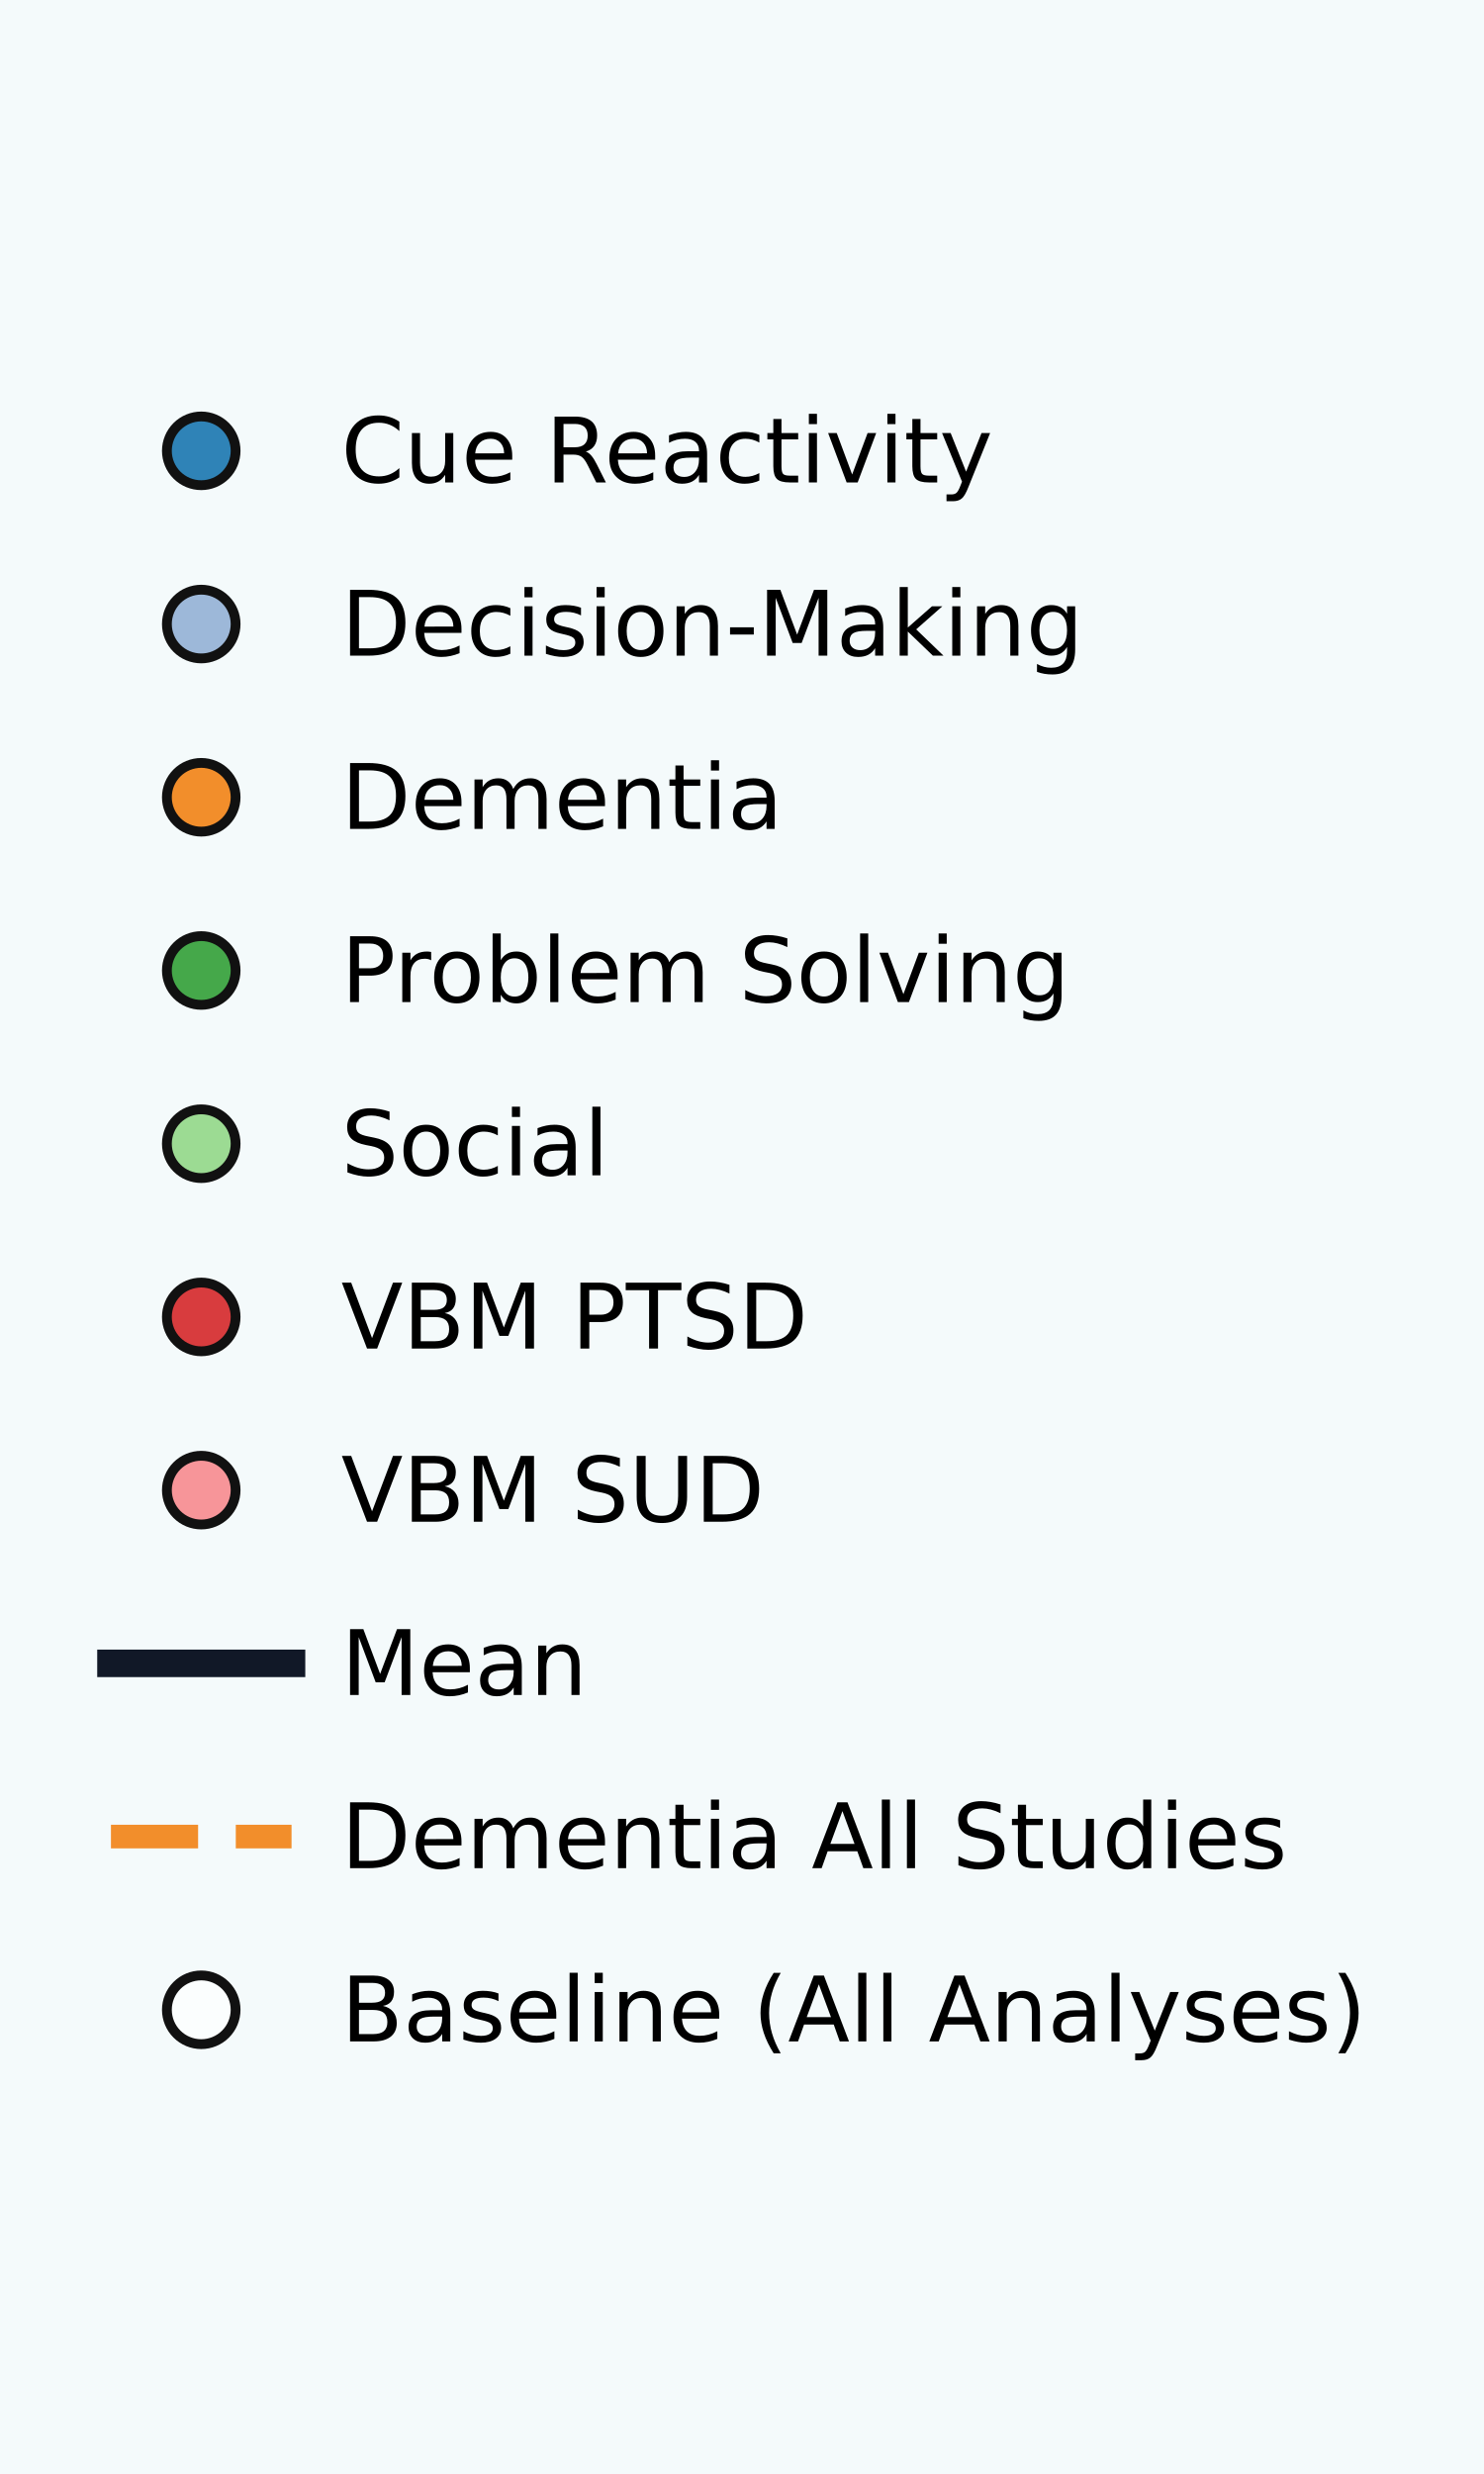
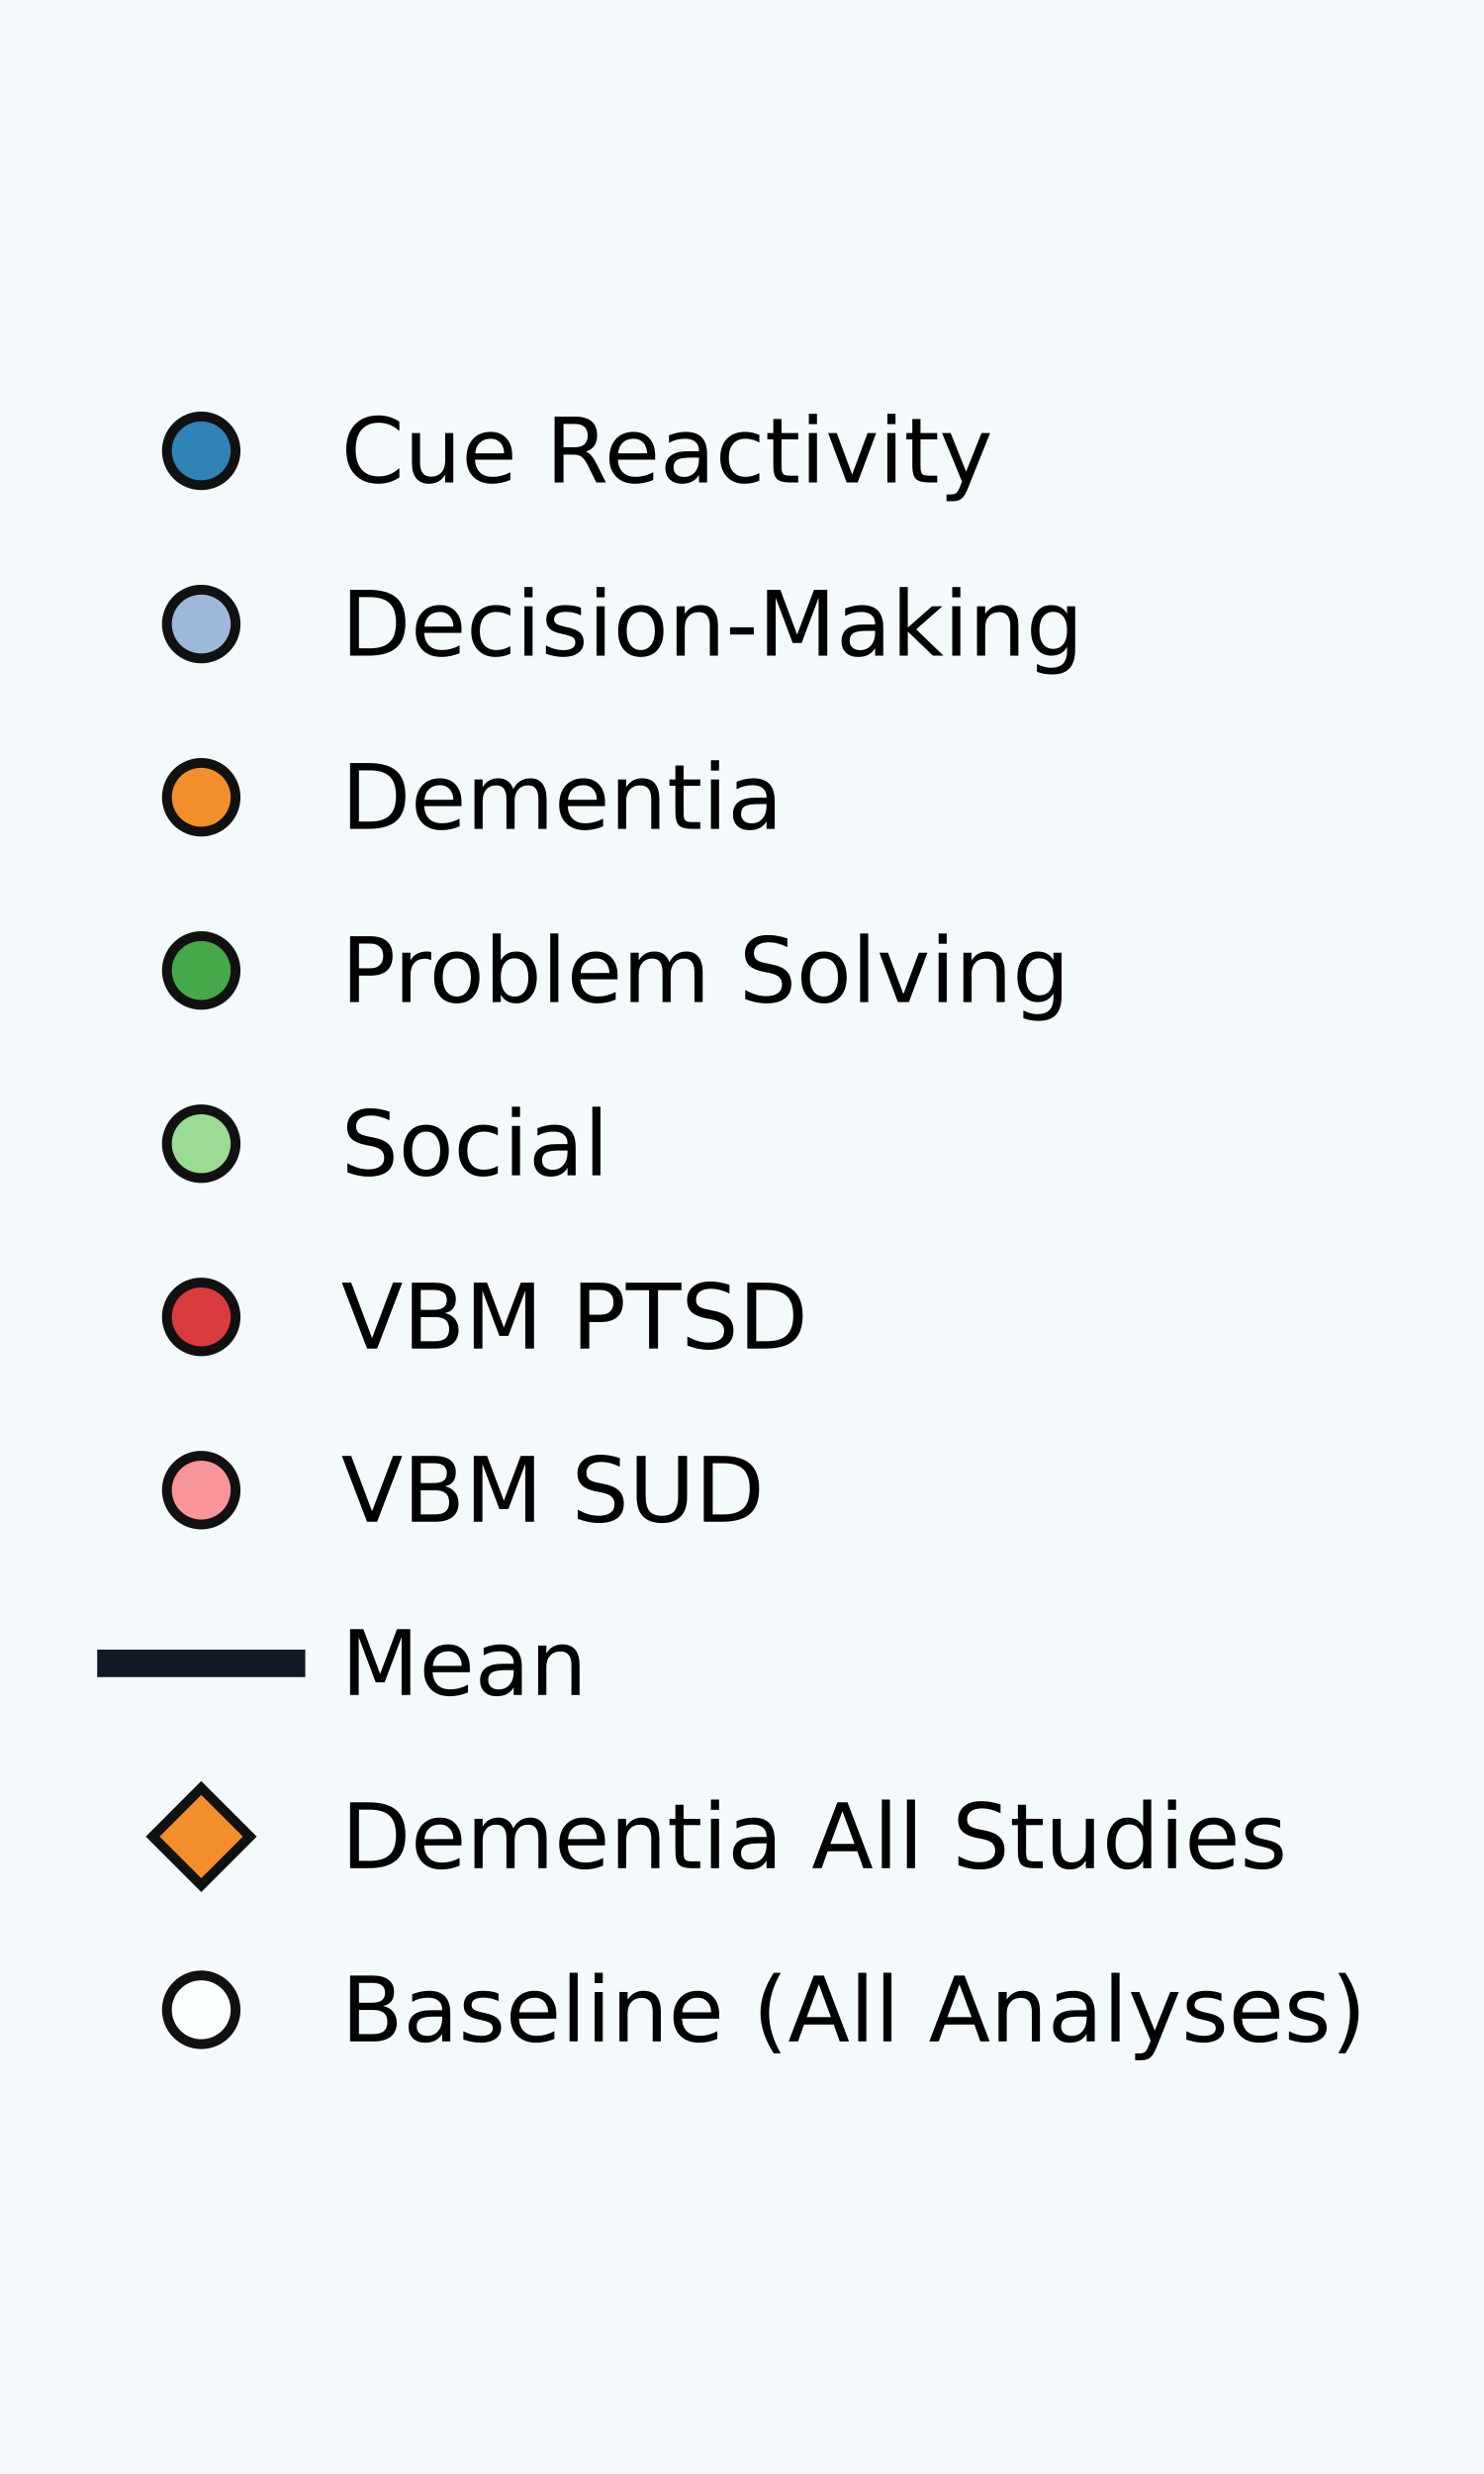
<svg xmlns="http://www.w3.org/2000/svg" xmlns:xlink="http://www.w3.org/1999/xlink" width="151.2pt" height="252pt" viewBox="0 0 151.2 252" version="1.1">
  <defs>
    <style type="text/css">*{stroke-linejoin: round; stroke-linecap: butt}</style>
  </defs>
  <g id="figure_1">
    <g id="patch_1">
      <path d="M 0 252  L 151.2 252  L 151.2 0  L 0 0  z " style="fill: #f4fafb" />
    </g>
    <g id="axes_1">
      <g id="legend_1">
        <g id="line2d_1">
          <defs>
-             <path id="me3ab9b9019" d="M 0 3.5  C 0.928 3.5 1.819 3.131 2.475 2.475  C 3.131 1.819 3.5 0.928 3.5 0  C 3.5 -0.928 3.131 -1.819 2.475 -2.475  C 1.819 -3.131 0.928 -3.5 0 -3.5  C -0.928 -3.5 -1.819 -3.131 -2.475 -2.475  C -3.131 -1.819 -3.5 -0.928 -3.5 0  C -3.5 0.928 -3.131 1.819 -2.475 2.475  C -1.819 3.131 -0.928 3.5 0 3.5  z " style="stroke: #111111" />
-           </defs>
-           <g>
-             <use xlink:href="#me3ab9b9019" x="20.504" y="45.921" style="fill: #2f83b7; stroke: #111111" />
+             <path id="mb49be68fd0" d="M 0 3.5  C 0.928 3.5 1.819 3.131 2.475 2.475  C 3.131 1.819 3.5 0.928 3.5 0  C 3.5 -0.928 3.131 -1.819 2.475 -2.475  C 1.819 -3.131 0.928 -3.5 0 -3.5  C -0.928 -3.5 -1.819 -3.131 -2.475 -2.475  C -3.131 -1.819 -3.5 -0.928 -3.5 0  C -3.5 0.928 -3.131 1.819 -2.475 2.475  C -1.819 3.131 -0.928 3.5 0 3.5  z " style="stroke: #111111" />
+           </defs>
+           <g>
+             <use xlink:href="#mb49be68fd0" x="20.504" y="45.921" style="fill: #2f83b7; stroke: #111111" />
          </g>
        </g>
        <g id="text_1">
          <g transform="translate(34.764 49.14119) scale(0.092 -0.092)">
            <defs>
              <path id="DejaVuSans-43" d="M 4122 4306  L 4122 3641  Q 3803 3938 3442 4084  Q 3081 4231 2675 4231  Q 1875 4231 1450 3742  Q 1025 3253 1025 2328  Q 1025 1406 1450 917  Q 1875 428 2675 428  Q 3081 428 3442 575  Q 3803 722 4122 1019  L 4122 359  Q 3791 134 3420 21  Q 3050 -91 2638 -91  Q 1578 -91 968 557  Q 359 1206 359 2328  Q 359 3453 968 4101  Q 1578 4750 2638 4750  Q 3056 4750 3426 4639  Q 3797 4528 4122 4306  z " transform="scale(0.015625)" />
              <path id="DejaVuSans-75" d="M 544 1381  L 544 3500  L 1119 3500  L 1119 1403  Q 1119 906 1312 657  Q 1506 409 1894 409  Q 2359 409 2629 706  Q 2900 1003 2900 1516  L 2900 3500  L 3475 3500  L 3475 0  L 2900 0  L 2900 538  Q 2691 219 2414 64  Q 2138 -91 1772 -91  Q 1169 -91 856 284  Q 544 659 544 1381  z M 1991 3584  L 1991 3584  z " transform="scale(0.015625)" />
              <path id="DejaVuSans-65" d="M 3597 1894  L 3597 1613  L 953 1613  Q 991 1019 1311 708  Q 1631 397 2203 397  Q 2534 397 2845 478  Q 3156 559 3463 722  L 3463 178  Q 3153 47 2828 -22  Q 2503 -91 2169 -91  Q 1331 -91 842 396  Q 353 884 353 1716  Q 353 2575 817 3079  Q 1281 3584 2069 3584  Q 2775 3584 3186 3129  Q 3597 2675 3597 1894  z M 3022 2063  Q 3016 2534 2758 2815  Q 2500 3097 2075 3097  Q 1594 3097 1305 2825  Q 1016 2553 972 2059  L 3022 2063  z " transform="scale(0.015625)" />
              <path id="DejaVuSans-20" transform="scale(0.015625)" />
              <path id="DejaVuSans-52" d="M 2841 2188  Q 3044 2119 3236 1894  Q 3428 1669 3622 1275  L 4263 0  L 3584 0  L 2988 1197  Q 2756 1666 2539 1819  Q 2322 1972 1947 1972  L 1259 1972  L 1259 0  L 628 0  L 628 4666  L 2053 4666  Q 2853 4666 3247 4331  Q 3641 3997 3641 3322  Q 3641 2881 3436 2590  Q 3231 2300 2841 2188  z M 1259 4147  L 1259 2491  L 2053 2491  Q 2509 2491 2742 2702  Q 2975 2913 2975 3322  Q 2975 3731 2742 3939  Q 2509 4147 2053 4147  L 1259 4147  z " transform="scale(0.015625)" />
              <path id="DejaVuSans-61" d="M 2194 1759  Q 1497 1759 1228 1600  Q 959 1441 959 1056  Q 959 750 1161 570  Q 1363 391 1709 391  Q 2188 391 2477 730  Q 2766 1069 2766 1631  L 2766 1759  L 2194 1759  z M 3341 1997  L 3341 0  L 2766 0  L 2766 531  Q 2569 213 2275 61  Q 1981 -91 1556 -91  Q 1019 -91 701 211  Q 384 513 384 1019  Q 384 1609 779 1909  Q 1175 2209 1959 2209  L 2766 2209  L 2766 2266  Q 2766 2663 2505 2880  Q 2244 3097 1772 3097  Q 1472 3097 1187 3025  Q 903 2953 641 2809  L 641 3341  Q 956 3463 1253 3523  Q 1550 3584 1831 3584  Q 2591 3584 2966 3190  Q 3341 2797 3341 1997  z " transform="scale(0.015625)" />
              <path id="DejaVuSans-63" d="M 3122 3366  L 3122 2828  Q 2878 2963 2633 3030  Q 2388 3097 2138 3097  Q 1578 3097 1268 2742  Q 959 2388 959 1747  Q 959 1106 1268 751  Q 1578 397 2138 397  Q 2388 397 2633 464  Q 2878 531 3122 666  L 3122 134  Q 2881 22 2623 -34  Q 2366 -91 2075 -91  Q 1284 -91 818 406  Q 353 903 353 1747  Q 353 2603 823 3093  Q 1294 3584 2113 3584  Q 2378 3584 2631 3529  Q 2884 3475 3122 3366  z " transform="scale(0.015625)" />
              <path id="DejaVuSans-74" d="M 1172 4494  L 1172 3500  L 2356 3500  L 2356 3053  L 1172 3053  L 1172 1153  Q 1172 725 1289 603  Q 1406 481 1766 481  L 2356 481  L 2356 0  L 1766 0  Q 1100 0 847 248  Q 594 497 594 1153  L 594 3053  L 172 3053  L 172 3500  L 594 3500  L 594 4494  L 1172 4494  z " transform="scale(0.015625)" />
              <path id="DejaVuSans-69" d="M 603 3500  L 1178 3500  L 1178 0  L 603 0  L 603 3500  z M 603 4863  L 1178 4863  L 1178 4134  L 603 4134  L 603 4863  z " transform="scale(0.015625)" />
              <path id="DejaVuSans-76" d="M 191 3500  L 800 3500  L 1894 563  L 2988 3500  L 3597 3500  L 2284 0  L 1503 0  L 191 3500  z " transform="scale(0.015625)" />
              <path id="DejaVuSans-79" d="M 2059 -325  Q 1816 -950 1584 -1140  Q 1353 -1331 966 -1331  L 506 -1331  L 506 -850  L 844 -850  Q 1081 -850 1212 -737  Q 1344 -625 1503 -206  L 1606 56  L 191 3500  L 800 3500  L 1894 763  L 2988 3500  L 3597 3500  L 2059 -325  z " transform="scale(0.015625)" />
            </defs>
            <use xlink:href="#DejaVuSans-43" />
            <use xlink:href="#DejaVuSans-75" transform="translate(69.82422 0)" />
            <use xlink:href="#DejaVuSans-65" transform="translate(133.2031 0)" />
            <use xlink:href="#DejaVuSans-20" transform="translate(194.7266 0)" />
            <use xlink:href="#DejaVuSans-52" transform="translate(226.5137 0)" />
            <use xlink:href="#DejaVuSans-65" transform="translate(291.4961 0)" />
            <use xlink:href="#DejaVuSans-61" transform="translate(353.0195 0)" />
            <use xlink:href="#DejaVuSans-63" transform="translate(414.2988 0)" />
            <use xlink:href="#DejaVuSans-74" transform="translate(469.2793 0)" />
            <use xlink:href="#DejaVuSans-69" transform="translate(508.4883 0)" />
            <use xlink:href="#DejaVuSans-76" transform="translate(536.2715 0)" />
            <use xlink:href="#DejaVuSans-69" transform="translate(595.4512 0)" />
            <use xlink:href="#DejaVuSans-74" transform="translate(623.2344 0)" />
            <use xlink:href="#DejaVuSans-79" transform="translate(662.4434 0)" />
          </g>
        </g>
        <g id="line2d_2">
          <defs>
-             <path id="m54cad3ee31" d="M 0 3.5  C 0.928 3.5 1.819 3.131 2.475 2.475  C 3.131 1.819 3.5 0.928 3.5 0  C 3.5 -0.928 3.131 -1.819 2.475 -2.475  C 1.819 -3.131 0.928 -3.5 0 -3.5  C -0.928 -3.5 -1.819 -3.131 -2.475 -2.475  C -3.131 -1.819 -3.5 -0.928 -3.5 0  C -3.5 0.928 -3.131 1.819 -2.475 2.475  C -1.819 3.131 -0.928 3.5 0 3.5  z " style="stroke: #111111" />
-           </defs>
-           <g>
-             <use xlink:href="#m54cad3ee31" x="20.504" y="63.565" style="fill: #9db8d9; stroke: #111111" />
+             <path id="m98ba15e506" d="M 0 3.5  C 0.928 3.5 1.819 3.131 2.475 2.475  C 3.131 1.819 3.5 0.928 3.5 0  C 3.5 -0.928 3.131 -1.819 2.475 -2.475  C 1.819 -3.131 0.928 -3.5 0 -3.5  C -0.928 -3.5 -1.819 -3.131 -2.475 -2.475  C -3.131 -1.819 -3.5 -0.928 -3.5 0  C -3.5 0.928 -3.131 1.819 -2.475 2.475  C -1.819 3.131 -0.928 3.5 0 3.5  z " style="stroke: #111111" />
+           </defs>
+           <g>
+             <use xlink:href="#m98ba15e506" x="20.504" y="63.565" style="fill: #9db8d9; stroke: #111111" />
          </g>
        </g>
        <g id="text_2">
          <g transform="translate(34.764 66.78506) scale(0.092 -0.092)">
            <defs>
              <path id="DejaVuSans-44" d="M 1259 4147  L 1259 519  L 2022 519  Q 2988 519 3436 956  Q 3884 1394 3884 2338  Q 3884 3275 3436 3711  Q 2988 4147 2022 4147  L 1259 4147  z M 628 4666  L 1925 4666  Q 3281 4666 3915 4102  Q 4550 3538 4550 2338  Q 4550 1131 3912 565  Q 3275 0 1925 0  L 628 0  L 628 4666  z " transform="scale(0.015625)" />
              <path id="DejaVuSans-73" d="M 2834 3397  L 2834 2853  Q 2591 2978 2328 3040  Q 2066 3103 1784 3103  Q 1356 3103 1142 2972  Q 928 2841 928 2578  Q 928 2378 1081 2264  Q 1234 2150 1697 2047  L 1894 2003  Q 2506 1872 2764 1633  Q 3022 1394 3022 966  Q 3022 478 2636 193  Q 2250 -91 1575 -91  Q 1294 -91 989 -36  Q 684 19 347 128  L 347 722  Q 666 556 975 473  Q 1284 391 1588 391  Q 1994 391 2212 530  Q 2431 669 2431 922  Q 2431 1156 2273 1281  Q 2116 1406 1581 1522  L 1381 1569  Q 847 1681 609 1914  Q 372 2147 372 2553  Q 372 3047 722 3315  Q 1072 3584 1716 3584  Q 2034 3584 2315 3537  Q 2597 3491 2834 3397  z " transform="scale(0.015625)" />
              <path id="DejaVuSans-6f" d="M 1959 3097  Q 1497 3097 1228 2736  Q 959 2375 959 1747  Q 959 1119 1226 758  Q 1494 397 1959 397  Q 2419 397 2687 759  Q 2956 1122 2956 1747  Q 2956 2369 2687 2733  Q 2419 3097 1959 3097  z M 1959 3584  Q 2709 3584 3137 3096  Q 3566 2609 3566 1747  Q 3566 888 3137 398  Q 2709 -91 1959 -91  Q 1206 -91 779 398  Q 353 888 353 1747  Q 353 2609 779 3096  Q 1206 3584 1959 3584  z " transform="scale(0.015625)" />
              <path id="DejaVuSans-6e" d="M 3513 2113  L 3513 0  L 2938 0  L 2938 2094  Q 2938 2591 2744 2837  Q 2550 3084 2163 3084  Q 1697 3084 1428 2787  Q 1159 2491 1159 1978  L 1159 0  L 581 0  L 581 3500  L 1159 3500  L 1159 2956  Q 1366 3272 1645 3428  Q 1925 3584 2291 3584  Q 2894 3584 3203 3211  Q 3513 2838 3513 2113  z " transform="scale(0.015625)" />
              <path id="DejaVuSans-2d" d="M 313 2009  L 1997 2009  L 1997 1497  L 313 1497  L 313 2009  z " transform="scale(0.015625)" />
              <path id="DejaVuSans-4d" d="M 628 4666  L 1569 4666  L 2759 1491  L 3956 4666  L 4897 4666  L 4897 0  L 4281 0  L 4281 4097  L 3078 897  L 2444 897  L 1241 4097  L 1241 0  L 628 0  L 628 4666  z " transform="scale(0.015625)" />
              <path id="DejaVuSans-6b" d="M 581 4863  L 1159 4863  L 1159 1991  L 2875 3500  L 3609 3500  L 1753 1863  L 3688 0  L 2938 0  L 1159 1709  L 1159 0  L 581 0  L 581 4863  z " transform="scale(0.015625)" />
              <path id="DejaVuSans-67" d="M 2906 1791  Q 2906 2416 2648 2759  Q 2391 3103 1925 3103  Q 1463 3103 1205 2759  Q 947 2416 947 1791  Q 947 1169 1205 825  Q 1463 481 1925 481  Q 2391 481 2648 825  Q 2906 1169 2906 1791  z M 3481 434  Q 3481 -459 3084 -895  Q 2688 -1331 1869 -1331  Q 1566 -1331 1297 -1286  Q 1028 -1241 775 -1147  L 775 -588  Q 1028 -725 1275 -790  Q 1522 -856 1778 -856  Q 2344 -856 2625 -561  Q 2906 -266 2906 331  L 2906 616  Q 2728 306 2450 153  Q 2172 0 1784 0  Q 1141 0 747 490  Q 353 981 353 1791  Q 353 2603 747 3093  Q 1141 3584 1784 3584  Q 2172 3584 2450 3431  Q 2728 3278 2906 2969  L 2906 3500  L 3481 3500  L 3481 434  z " transform="scale(0.015625)" />
            </defs>
            <use xlink:href="#DejaVuSans-44" />
            <use xlink:href="#DejaVuSans-65" transform="translate(77.00195 0)" />
            <use xlink:href="#DejaVuSans-63" transform="translate(138.5254 0)" />
            <use xlink:href="#DejaVuSans-69" transform="translate(193.5059 0)" />
            <use xlink:href="#DejaVuSans-73" transform="translate(221.2891 0)" />
            <use xlink:href="#DejaVuSans-69" transform="translate(273.3887 0)" />
            <use xlink:href="#DejaVuSans-6f" transform="translate(301.1719 0)" />
            <use xlink:href="#DejaVuSans-6e" transform="translate(362.3535 0)" />
            <use xlink:href="#DejaVuSans-2d" transform="translate(425.7324 0)" />
            <use xlink:href="#DejaVuSans-4d" transform="translate(461.8164 0)" />
            <use xlink:href="#DejaVuSans-61" transform="translate(548.0957 0)" />
            <use xlink:href="#DejaVuSans-6b" transform="translate(609.375 0)" />
            <use xlink:href="#DejaVuSans-69" transform="translate(667.2852 0)" />
            <use xlink:href="#DejaVuSans-6e" transform="translate(695.0684 0)" />
            <use xlink:href="#DejaVuSans-67" transform="translate(758.4473 0)" />
          </g>
        </g>
        <g id="line2d_3">
          <defs>
-             <path id="m5d118d1ff7" d="M 0 3.5  C 0.928 3.5 1.819 3.131 2.475 2.475  C 3.131 1.819 3.5 0.928 3.5 0  C 3.5 -0.928 3.131 -1.819 2.475 -2.475  C 1.819 -3.131 0.928 -3.5 0 -3.5  C -0.928 -3.5 -1.819 -3.131 -2.475 -2.475  C -3.131 -1.819 -3.5 -0.928 -3.5 0  C -3.5 0.928 -3.131 1.819 -2.475 2.475  C -1.819 3.131 -0.928 3.5 0 3.5  z " style="stroke: #111111" />
-           </defs>
-           <g>
-             <use xlink:href="#m5d118d1ff7" x="20.504" y="81.209" style="fill: #f28e2b; stroke: #111111" />
+             <path id="m4a8854c81b" d="M 0 3.5  C 0.928 3.5 1.819 3.131 2.475 2.475  C 3.131 1.819 3.5 0.928 3.5 0  C 3.5 -0.928 3.131 -1.819 2.475 -2.475  C 1.819 -3.131 0.928 -3.5 0 -3.5  C -0.928 -3.5 -1.819 -3.131 -2.475 -2.475  C -3.131 -1.819 -3.5 -0.928 -3.5 0  C -3.5 0.928 -3.131 1.819 -2.475 2.475  C -1.819 3.131 -0.928 3.5 0 3.5  z " style="stroke: #111111" />
+           </defs>
+           <g>
+             <use xlink:href="#m4a8854c81b" x="20.504" y="81.209" style="fill: #f28e2b; stroke: #111111" />
          </g>
        </g>
        <g id="text_3">
          <g transform="translate(34.764 84.42894) scale(0.092 -0.092)">
            <defs>
              <path id="DejaVuSans-6d" d="M 3328 2828  Q 3544 3216 3844 3400  Q 4144 3584 4550 3584  Q 5097 3584 5394 3201  Q 5691 2819 5691 2113  L 5691 0  L 5113 0  L 5113 2094  Q 5113 2597 4934 2840  Q 4756 3084 4391 3084  Q 3944 3084 3684 2787  Q 3425 2491 3425 1978  L 3425 0  L 2847 0  L 2847 2094  Q 2847 2600 2669 2842  Q 2491 3084 2119 3084  Q 1678 3084 1418 2786  Q 1159 2488 1159 1978  L 1159 0  L 581 0  L 581 3500  L 1159 3500  L 1159 2956  Q 1356 3278 1631 3431  Q 1906 3584 2284 3584  Q 2666 3584 2933 3390  Q 3200 3197 3328 2828  z " transform="scale(0.015625)" />
            </defs>
            <use xlink:href="#DejaVuSans-44" />
            <use xlink:href="#DejaVuSans-65" transform="translate(77.00195 0)" />
            <use xlink:href="#DejaVuSans-6d" transform="translate(138.5254 0)" />
            <use xlink:href="#DejaVuSans-65" transform="translate(235.9375 0)" />
            <use xlink:href="#DejaVuSans-6e" transform="translate(297.4609 0)" />
            <use xlink:href="#DejaVuSans-74" transform="translate(360.8398 0)" />
            <use xlink:href="#DejaVuSans-69" transform="translate(400.0488 0)" />
            <use xlink:href="#DejaVuSans-61" transform="translate(427.832 0)" />
          </g>
        </g>
        <g id="line2d_4">
          <defs>
-             <path id="m2111436a2d" d="M 0 3.5  C 0.928 3.5 1.819 3.131 2.475 2.475  C 3.131 1.819 3.5 0.928 3.5 0  C 3.5 -0.928 3.131 -1.819 2.475 -2.475  C 1.819 -3.131 0.928 -3.5 0 -3.5  C -0.928 -3.5 -1.819 -3.131 -2.475 -2.475  C -3.131 -1.819 -3.5 -0.928 -3.5 0  C -3.5 0.928 -3.131 1.819 -2.475 2.475  C -1.819 3.131 -0.928 3.5 0 3.5  z " style="stroke: #111111" />
-           </defs>
-           <g>
-             <use xlink:href="#m2111436a2d" x="20.504" y="98.853" style="fill: #45a84a; stroke: #111111" />
+             <path id="mb0503ea179" d="M 0 3.5  C 0.928 3.5 1.819 3.131 2.475 2.475  C 3.131 1.819 3.5 0.928 3.5 0  C 3.5 -0.928 3.131 -1.819 2.475 -2.475  C 1.819 -3.131 0.928 -3.5 0 -3.5  C -0.928 -3.5 -1.819 -3.131 -2.475 -2.475  C -3.131 -1.819 -3.5 -0.928 -3.5 0  C -3.5 0.928 -3.131 1.819 -2.475 2.475  C -1.819 3.131 -0.928 3.5 0 3.5  z " style="stroke: #111111" />
+           </defs>
+           <g>
+             <use xlink:href="#mb0503ea179" x="20.504" y="98.853" style="fill: #45a84a; stroke: #111111" />
          </g>
        </g>
        <g id="text_4">
          <g transform="translate(34.764 102.0728) scale(0.092 -0.092)">
            <defs>
              <path id="DejaVuSans-50" d="M 1259 4147  L 1259 2394  L 2053 2394  Q 2494 2394 2734 2622  Q 2975 2850 2975 3272  Q 2975 3691 2734 3919  Q 2494 4147 2053 4147  L 1259 4147  z M 628 4666  L 2053 4666  Q 2838 4666 3239 4311  Q 3641 3956 3641 3272  Q 3641 2581 3239 2228  Q 2838 1875 2053 1875  L 1259 1875  L 1259 0  L 628 0  L 628 4666  z " transform="scale(0.015625)" />
              <path id="DejaVuSans-72" d="M 2631 2963  Q 2534 3019 2420 3045  Q 2306 3072 2169 3072  Q 1681 3072 1420 2755  Q 1159 2438 1159 1844  L 1159 0  L 581 0  L 581 3500  L 1159 3500  L 1159 2956  Q 1341 3275 1631 3429  Q 1922 3584 2338 3584  Q 2397 3584 2469 3576  Q 2541 3569 2628 3553  L 2631 2963  z " transform="scale(0.015625)" />
              <path id="DejaVuSans-62" d="M 3116 1747  Q 3116 2381 2855 2742  Q 2594 3103 2138 3103  Q 1681 3103 1420 2742  Q 1159 2381 1159 1747  Q 1159 1113 1420 752  Q 1681 391 2138 391  Q 2594 391 2855 752  Q 3116 1113 3116 1747  z M 1159 2969  Q 1341 3281 1617 3432  Q 1894 3584 2278 3584  Q 2916 3584 3314 3078  Q 3713 2572 3713 1747  Q 3713 922 3314 415  Q 2916 -91 2278 -91  Q 1894 -91 1617 61  Q 1341 213 1159 525  L 1159 0  L 581 0  L 581 4863  L 1159 4863  L 1159 2969  z " transform="scale(0.015625)" />
              <path id="DejaVuSans-6c" d="M 603 4863  L 1178 4863  L 1178 0  L 603 0  L 603 4863  z " transform="scale(0.015625)" />
              <path id="DejaVuSans-53" d="M 3425 4513  L 3425 3897  Q 3066 4069 2747 4153  Q 2428 4238 2131 4238  Q 1616 4238 1336 4038  Q 1056 3838 1056 3469  Q 1056 3159 1242 3001  Q 1428 2844 1947 2747  L 2328 2669  Q 3034 2534 3370 2195  Q 3706 1856 3706 1288  Q 3706 609 3251 259  Q 2797 -91 1919 -91  Q 1588 -91 1214 -16  Q 841 59 441 206  L 441 856  Q 825 641 1194 531  Q 1563 422 1919 422  Q 2459 422 2753 634  Q 3047 847 3047 1241  Q 3047 1584 2836 1778  Q 2625 1972 2144 2069  L 1759 2144  Q 1053 2284 737 2584  Q 422 2884 422 3419  Q 422 4038 858 4394  Q 1294 4750 2059 4750  Q 2388 4750 2728 4690  Q 3069 4631 3425 4513  z " transform="scale(0.015625)" />
            </defs>
            <use xlink:href="#DejaVuSans-50" />
            <use xlink:href="#DejaVuSans-72" transform="translate(58.55273 0)" />
            <use xlink:href="#DejaVuSans-6f" transform="translate(97.41602 0)" />
            <use xlink:href="#DejaVuSans-62" transform="translate(158.5977 0)" />
            <use xlink:href="#DejaVuSans-6c" transform="translate(222.0742 0)" />
            <use xlink:href="#DejaVuSans-65" transform="translate(249.8574 0)" />
            <use xlink:href="#DejaVuSans-6d" transform="translate(311.3809 0)" />
            <use xlink:href="#DejaVuSans-20" transform="translate(408.793 0)" />
            <use xlink:href="#DejaVuSans-53" transform="translate(440.5801 0)" />
            <use xlink:href="#DejaVuSans-6f" transform="translate(504.0566 0)" />
            <use xlink:href="#DejaVuSans-6c" transform="translate(565.2383 0)" />
            <use xlink:href="#DejaVuSans-76" transform="translate(593.0215 0)" />
            <use xlink:href="#DejaVuSans-69" transform="translate(652.2012 0)" />
            <use xlink:href="#DejaVuSans-6e" transform="translate(679.9844 0)" />
            <use xlink:href="#DejaVuSans-67" transform="translate(743.3633 0)" />
          </g>
        </g>
        <g id="line2d_5">
          <defs>
-             <path id="m1541e5d5f1" d="M 0 3.5  C 0.928 3.5 1.819 3.131 2.475 2.475  C 3.131 1.819 3.5 0.928 3.5 0  C 3.5 -0.928 3.131 -1.819 2.475 -2.475  C 1.819 -3.131 0.928 -3.5 0 -3.5  C -0.928 -3.5 -1.819 -3.131 -2.475 -2.475  C -3.131 -1.819 -3.5 -0.928 -3.5 0  C -3.5 0.928 -3.131 1.819 -2.475 2.475  C -1.819 3.131 -0.928 3.5 0 3.5  z " style="stroke: #111111" />
-           </defs>
-           <g>
-             <use xlink:href="#m1541e5d5f1" x="20.504" y="116.497" style="fill: #9cdb93; stroke: #111111" />
+             <path id="m2e21b41c8f" d="M 0 3.5  C 0.928 3.5 1.819 3.131 2.475 2.475  C 3.131 1.819 3.5 0.928 3.5 0  C 3.5 -0.928 3.131 -1.819 2.475 -2.475  C 1.819 -3.131 0.928 -3.5 0 -3.5  C -0.928 -3.5 -1.819 -3.131 -2.475 -2.475  C -3.131 -1.819 -3.5 -0.928 -3.5 0  C -3.5 0.928 -3.131 1.819 -2.475 2.475  C -1.819 3.131 -0.928 3.5 0 3.5  z " style="stroke: #111111" />
+           </defs>
+           <g>
+             <use xlink:href="#m2e21b41c8f" x="20.504" y="116.497" style="fill: #9cdb93; stroke: #111111" />
          </g>
        </g>
        <g id="text_5">
          <g transform="translate(34.764 119.7167) scale(0.092 -0.092)">
            <use xlink:href="#DejaVuSans-53" />
            <use xlink:href="#DejaVuSans-6f" transform="translate(63.47656 0)" />
            <use xlink:href="#DejaVuSans-63" transform="translate(124.6582 0)" />
            <use xlink:href="#DejaVuSans-69" transform="translate(179.6387 0)" />
            <use xlink:href="#DejaVuSans-61" transform="translate(207.4219 0)" />
            <use xlink:href="#DejaVuSans-6c" transform="translate(268.7012 0)" />
          </g>
        </g>
        <g id="line2d_6">
          <defs>
-             <path id="m1f1b7b1a21" d="M 0 3.5  C 0.928 3.5 1.819 3.131 2.475 2.475  C 3.131 1.819 3.5 0.928 3.5 0  C 3.5 -0.928 3.131 -1.819 2.475 -2.475  C 1.819 -3.131 0.928 -3.5 0 -3.5  C -0.928 -3.5 -1.819 -3.131 -2.475 -2.475  C -3.131 -1.819 -3.5 -0.928 -3.5 0  C -3.5 0.928 -3.131 1.819 -2.475 2.475  C -1.819 3.131 -0.928 3.5 0 3.5  z " style="stroke: #111111" />
-           </defs>
-           <g>
-             <use xlink:href="#m1f1b7b1a21" x="20.504" y="134.141" style="fill: #d83c3e; stroke: #111111" />
+             <path id="m5e95e382cc" d="M 0 3.5  C 0.928 3.5 1.819 3.131 2.475 2.475  C 3.131 1.819 3.5 0.928 3.5 0  C 3.5 -0.928 3.131 -1.819 2.475 -2.475  C 1.819 -3.131 0.928 -3.5 0 -3.5  C -0.928 -3.5 -1.819 -3.131 -2.475 -2.475  C -3.131 -1.819 -3.5 -0.928 -3.5 0  C -3.5 0.928 -3.131 1.819 -2.475 2.475  C -1.819 3.131 -0.928 3.5 0 3.5  z " style="stroke: #111111" />
+           </defs>
+           <g>
+             <use xlink:href="#m5e95e382cc" x="20.504" y="134.141" style="fill: #d83c3e; stroke: #111111" />
          </g>
        </g>
        <g id="text_6">
          <g transform="translate(34.764 137.3606) scale(0.092 -0.092)">
            <defs>
              <path id="DejaVuSans-56" d="M 1831 0  L 50 4666  L 709 4666  L 2188 738  L 3669 4666  L 4325 4666  L 2547 0  L 1831 0  z " transform="scale(0.015625)" />
              <path id="DejaVuSans-42" d="M 1259 2228  L 1259 519  L 2272 519  Q 2781 519 3026 730  Q 3272 941 3272 1375  Q 3272 1813 3026 2020  Q 2781 2228 2272 2228  L 1259 2228  z M 1259 4147  L 1259 2741  L 2194 2741  Q 2656 2741 2882 2914  Q 3109 3088 3109 3444  Q 3109 3797 2882 3972  Q 2656 4147 2194 4147  L 1259 4147  z M 628 4666  L 2241 4666  Q 2963 4666 3353 4366  Q 3744 4066 3744 3513  Q 3744 3084 3544 2831  Q 3344 2578 2956 2516  Q 3422 2416 3680 2098  Q 3938 1781 3938 1306  Q 3938 681 3513 340  Q 3088 0 2303 0  L 628 0  L 628 4666  z " transform="scale(0.015625)" />
              <path id="DejaVuSans-54" d="M -19 4666  L 3928 4666  L 3928 4134  L 2272 4134  L 2272 0  L 1638 0  L 1638 4134  L -19 4134  L -19 4666  z " transform="scale(0.015625)" />
            </defs>
            <use xlink:href="#DejaVuSans-56" />
            <use xlink:href="#DejaVuSans-42" transform="translate(68.4082 0)" />
            <use xlink:href="#DejaVuSans-4d" transform="translate(137.0117 0)" />
            <use xlink:href="#DejaVuSans-20" transform="translate(223.291 0)" />
            <use xlink:href="#DejaVuSans-50" transform="translate(255.0781 0)" />
            <use xlink:href="#DejaVuSans-54" transform="translate(315.3809 0)" />
            <use xlink:href="#DejaVuSans-53" transform="translate(376.4648 0)" />
            <use xlink:href="#DejaVuSans-44" transform="translate(439.9414 0)" />
          </g>
        </g>
        <g id="line2d_7">
          <defs>
-             <path id="md4f7093fe6" d="M 0 3.5  C 0.928 3.5 1.819 3.131 2.475 2.475  C 3.131 1.819 3.5 0.928 3.5 0  C 3.5 -0.928 3.131 -1.819 2.475 -2.475  C 1.819 -3.131 0.928 -3.5 0 -3.5  C -0.928 -3.5 -1.819 -3.131 -2.475 -2.475  C -3.131 -1.819 -3.5 -0.928 -3.5 0  C -3.5 0.928 -3.131 1.819 -2.475 2.475  C -1.819 3.131 -0.928 3.5 0 3.5  z " style="stroke: #111111" />
-           </defs>
-           <g>
-             <use xlink:href="#md4f7093fe6" x="20.504" y="151.784" style="fill: #f79599; stroke: #111111" />
+             <path id="maf4e375cbc" d="M 0 3.5  C 0.928 3.5 1.819 3.131 2.475 2.475  C 3.131 1.819 3.5 0.928 3.5 0  C 3.5 -0.928 3.131 -1.819 2.475 -2.475  C 1.819 -3.131 0.928 -3.5 0 -3.5  C -0.928 -3.5 -1.819 -3.131 -2.475 -2.475  C -3.131 -1.819 -3.5 -0.928 -3.5 0  C -3.5 0.928 -3.131 1.819 -2.475 2.475  C -1.819 3.131 -0.928 3.5 0 3.5  z " style="stroke: #111111" />
+           </defs>
+           <g>
+             <use xlink:href="#maf4e375cbc" x="20.504" y="151.784" style="fill: #f79599; stroke: #111111" />
          </g>
        </g>
        <g id="text_7">
          <g transform="translate(34.764 155.0044) scale(0.092 -0.092)">
            <defs>
              <path id="DejaVuSans-55" d="M 556 4666  L 1191 4666  L 1191 1831  Q 1191 1081 1462 751  Q 1734 422 2344 422  Q 2950 422 3222 751  Q 3494 1081 3494 1831  L 3494 4666  L 4128 4666  L 4128 1753  Q 4128 841 3676 375  Q 3225 -91 2344 -91  Q 1459 -91 1007 375  Q 556 841 556 1753  L 556 4666  z " transform="scale(0.015625)" />
            </defs>
            <use xlink:href="#DejaVuSans-56" />
            <use xlink:href="#DejaVuSans-42" transform="translate(68.4082 0)" />
            <use xlink:href="#DejaVuSans-4d" transform="translate(137.0117 0)" />
            <use xlink:href="#DejaVuSans-20" transform="translate(223.291 0)" />
            <use xlink:href="#DejaVuSans-53" transform="translate(255.0781 0)" />
            <use xlink:href="#DejaVuSans-55" transform="translate(318.5547 0)" />
            <use xlink:href="#DejaVuSans-44" transform="translate(391.748 0)" />
          </g>
        </g>
        <g id="line2d_8">
          <path d="M 11.304 169.428  L 20.504 169.428  L 29.704 169.428  " style="fill: none; stroke: #111827; stroke-width: 2.8; stroke-linecap: square" />
        </g>
        <g id="text_8">
          <g transform="translate(34.764 172.6483) scale(0.092 -0.092)">
            <use xlink:href="#DejaVuSans-4d" />
            <use xlink:href="#DejaVuSans-65" transform="translate(86.2793 0)" />
            <use xlink:href="#DejaVuSans-61" transform="translate(147.8027 0)" />
            <use xlink:href="#DejaVuSans-6e" transform="translate(209.082 0)" />
          </g>
        </g>
        <g id="line2d_9">
-           <path d="M 11.304 187.072  L 20.504 187.072  L 29.704 187.072  " style="fill: none; stroke-dasharray: 8.88,3.84; stroke-dashoffset: 0; stroke: #f28e2b; stroke-width: 2.4" />
+           <defs>
+             <path id="m4dcdc3dc2c" d="M -0 4.95  L 4.95 0  L 0 -4.95  L -4.95 -0  z " style="stroke: #111111; stroke-linejoin: miter" />
+           </defs>
+           <g>
+             <use xlink:href="#m4dcdc3dc2c" x="20.504" y="187.072" style="fill: #f28e2b; stroke: #111111; stroke-linejoin: miter" />
+           </g>
        </g>
        <g id="text_9">
          <g transform="translate(34.764 190.2922) scale(0.092 -0.092)">
            <defs>
              <path id="DejaVuSans-41" d="M 2188 4044  L 1331 1722  L 3047 1722  L 2188 4044  z M 1831 4666  L 2547 4666  L 4325 0  L 3669 0  L 3244 1197  L 1141 1197  L 716 0  L 50 0  L 1831 4666  z " transform="scale(0.015625)" />
              <path id="DejaVuSans-64" d="M 2906 2969  L 2906 4863  L 3481 4863  L 3481 0  L 2906 0  L 2906 525  Q 2725 213 2448 61  Q 2172 -91 1784 -91  Q 1150 -91 751 415  Q 353 922 353 1747  Q 353 2572 751 3078  Q 1150 3584 1784 3584  Q 2172 3584 2448 3432  Q 2725 3281 2906 2969  z M 947 1747  Q 947 1113 1208 752  Q 1469 391 1925 391  Q 2381 391 2643 752  Q 2906 1113 2906 1747  Q 2906 2381 2643 2742  Q 2381 3103 1925 3103  Q 1469 3103 1208 2742  Q 947 2381 947 1747  z " transform="scale(0.015625)" />
            </defs>
            <use xlink:href="#DejaVuSans-44" />
            <use xlink:href="#DejaVuSans-65" transform="translate(77.00195 0)" />
            <use xlink:href="#DejaVuSans-6d" transform="translate(138.5254 0)" />
            <use xlink:href="#DejaVuSans-65" transform="translate(235.9375 0)" />
            <use xlink:href="#DejaVuSans-6e" transform="translate(297.4609 0)" />
            <use xlink:href="#DejaVuSans-74" transform="translate(360.8398 0)" />
            <use xlink:href="#DejaVuSans-69" transform="translate(400.0488 0)" />
            <use xlink:href="#DejaVuSans-61" transform="translate(427.832 0)" />
            <use xlink:href="#DejaVuSans-20" transform="translate(489.1113 0)" />
            <use xlink:href="#DejaVuSans-41" transform="translate(520.8984 0)" />
            <use xlink:href="#DejaVuSans-6c" transform="translate(589.3066 0)" />
            <use xlink:href="#DejaVuSans-6c" transform="translate(617.0898 0)" />
            <use xlink:href="#DejaVuSans-20" transform="translate(644.873 0)" />
            <use xlink:href="#DejaVuSans-53" transform="translate(676.6602 0)" />
            <use xlink:href="#DejaVuSans-74" transform="translate(740.1367 0)" />
            <use xlink:href="#DejaVuSans-75" transform="translate(779.3457 0)" />
            <use xlink:href="#DejaVuSans-64" transform="translate(842.7246 0)" />
            <use xlink:href="#DejaVuSans-69" transform="translate(906.2012 0)" />
            <use xlink:href="#DejaVuSans-65" transform="translate(933.9844 0)" />
            <use xlink:href="#DejaVuSans-73" transform="translate(995.5078 0)" />
          </g>
        </g>
        <g id="line2d_10">
          <defs>
-             <path id="m1c4e51da93" d="M 0 3.5  C 0.928 3.5 1.819 3.131 2.475 2.475  C 3.131 1.819 3.5 0.928 3.5 0  C 3.5 -0.928 3.131 -1.819 2.475 -2.475  C 1.819 -3.131 0.928 -3.5 0 -3.5  C -0.928 -3.5 -1.819 -3.131 -2.475 -2.475  C -3.131 -1.819 -3.5 -0.928 -3.5 0  C -3.5 0.928 -3.131 1.819 -2.475 2.475  C -1.819 3.131 -0.928 3.5 0 3.5  z " style="stroke: #111111" />
-           </defs>
-           <g>
-             <use xlink:href="#m1c4e51da93" x="20.504" y="204.716" style="fill: #fbfefe; stroke: #111111" />
+             <path id="m4c0264f98a" d="M 0 3.5  C 0.928 3.5 1.819 3.131 2.475 2.475  C 3.131 1.819 3.5 0.928 3.5 0  C 3.5 -0.928 3.131 -1.819 2.475 -2.475  C 1.819 -3.131 0.928 -3.5 0 -3.5  C -0.928 -3.5 -1.819 -3.131 -2.475 -2.475  C -3.131 -1.819 -3.5 -0.928 -3.5 0  C -3.5 0.928 -3.131 1.819 -2.475 2.475  C -1.819 3.131 -0.928 3.5 0 3.5  z " style="stroke: #111111" />
+           </defs>
+           <g>
+             <use xlink:href="#m4c0264f98a" x="20.504" y="204.716" style="fill: #fbfefe; stroke: #111111" />
          </g>
        </g>
        <g id="text_10">
          <g transform="translate(34.764 207.9361) scale(0.092 -0.092)">
            <defs>
              <path id="DejaVuSans-28" d="M 1984 4856  Q 1566 4138 1362 3434  Q 1159 2731 1159 2009  Q 1159 1288 1364 580  Q 1569 -128 1984 -844  L 1484 -844  Q 1016 -109 783 600  Q 550 1309 550 2009  Q 550 2706 781 3412  Q 1013 4119 1484 4856  L 1984 4856  z " transform="scale(0.015625)" />
              <path id="DejaVuSans-29" d="M 513 4856  L 1013 4856  Q 1481 4119 1714 3412  Q 1947 2706 1947 2009  Q 1947 1309 1714 600  Q 1481 -109 1013 -844  L 513 -844  Q 928 -128 1133 580  Q 1338 1288 1338 2009  Q 1338 2731 1133 3434  Q 928 4138 513 4856  z " transform="scale(0.015625)" />
            </defs>
            <use xlink:href="#DejaVuSans-42" />
            <use xlink:href="#DejaVuSans-61" transform="translate(68.60352 0)" />
            <use xlink:href="#DejaVuSans-73" transform="translate(129.8828 0)" />
            <use xlink:href="#DejaVuSans-65" transform="translate(181.9824 0)" />
            <use xlink:href="#DejaVuSans-6c" transform="translate(243.5059 0)" />
            <use xlink:href="#DejaVuSans-69" transform="translate(271.2891 0)" />
            <use xlink:href="#DejaVuSans-6e" transform="translate(299.0723 0)" />
            <use xlink:href="#DejaVuSans-65" transform="translate(362.4512 0)" />
            <use xlink:href="#DejaVuSans-20" transform="translate(423.9746 0)" />
            <use xlink:href="#DejaVuSans-28" transform="translate(455.7617 0)" />
            <use xlink:href="#DejaVuSans-41" transform="translate(494.7754 0)" />
            <use xlink:href="#DejaVuSans-6c" transform="translate(563.1836 0)" />
            <use xlink:href="#DejaVuSans-6c" transform="translate(590.9668 0)" />
            <use xlink:href="#DejaVuSans-20" transform="translate(618.75 0)" />
            <use xlink:href="#DejaVuSans-41" transform="translate(650.5371 0)" />
            <use xlink:href="#DejaVuSans-6e" transform="translate(718.9453 0)" />
            <use xlink:href="#DejaVuSans-61" transform="translate(782.3242 0)" />
            <use xlink:href="#DejaVuSans-6c" transform="translate(843.6035 0)" />
            <use xlink:href="#DejaVuSans-79" transform="translate(871.3867 0)" />
            <use xlink:href="#DejaVuSans-73" transform="translate(930.5664 0)" />
            <use xlink:href="#DejaVuSans-65" transform="translate(982.666 0)" />
            <use xlink:href="#DejaVuSans-73" transform="translate(1044.189 0)" />
            <use xlink:href="#DejaVuSans-29" transform="translate(1096.289 0)" />
          </g>
        </g>
      </g>
    </g>
  </g>
</svg>
